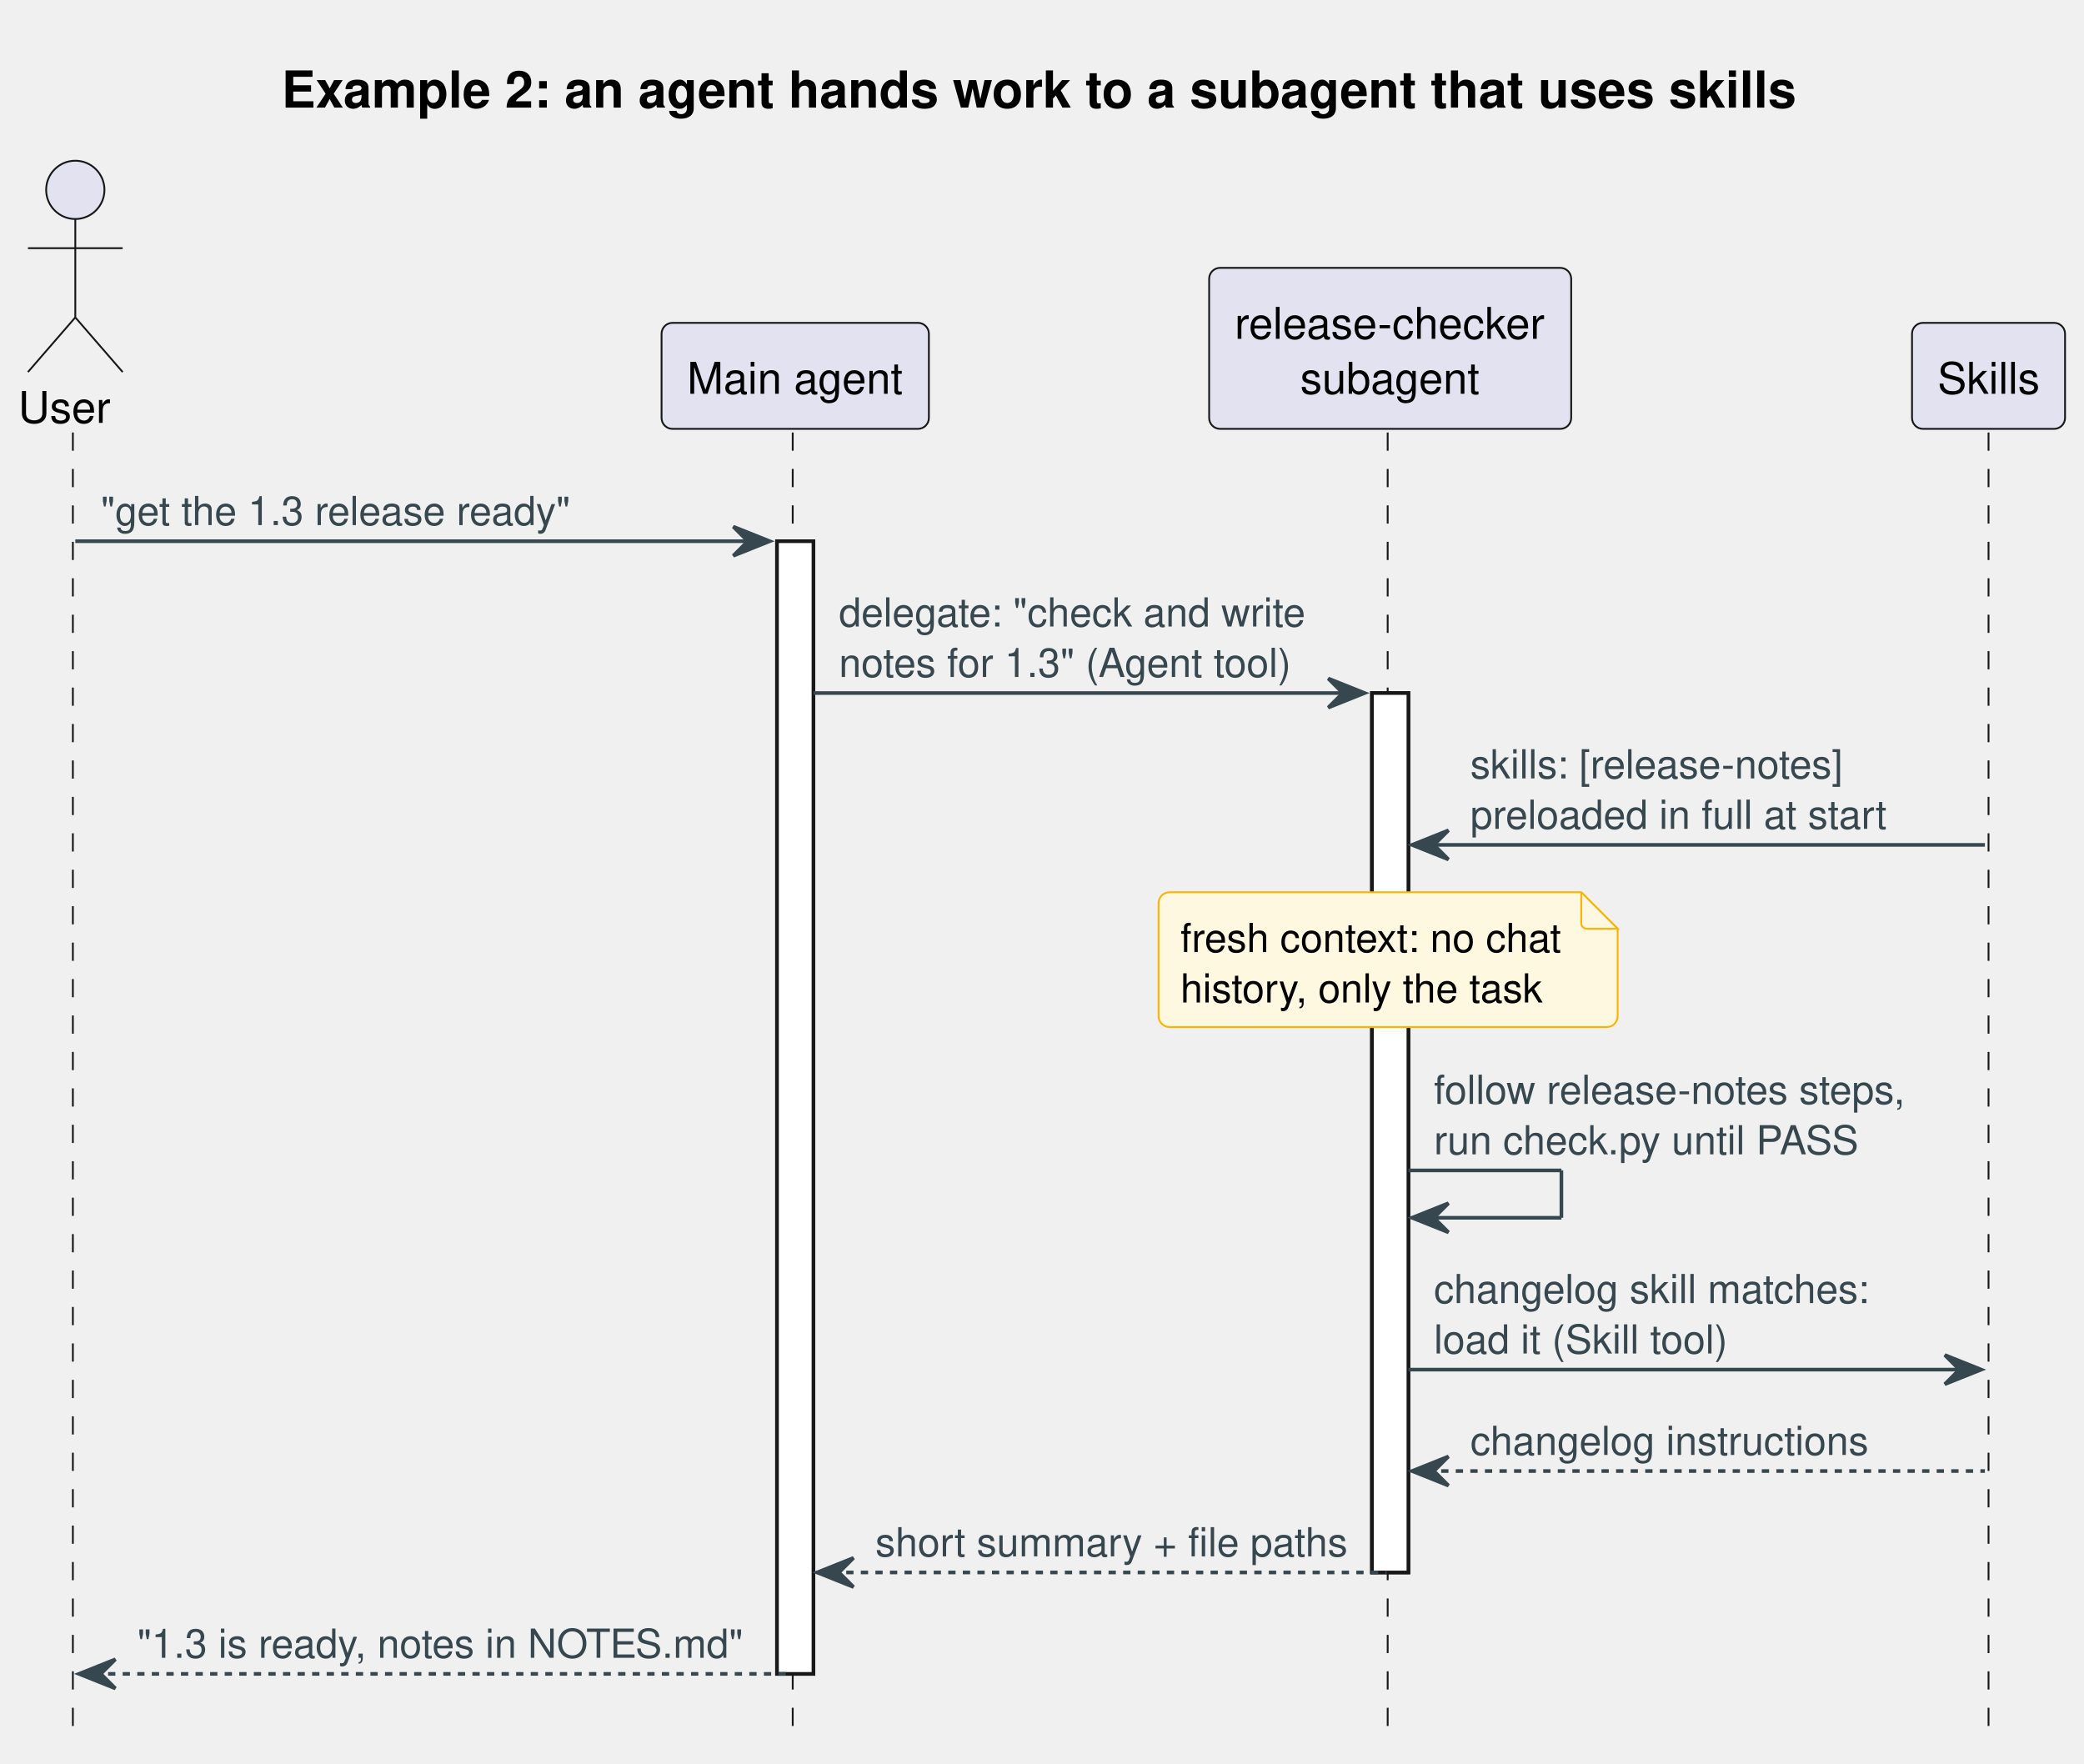
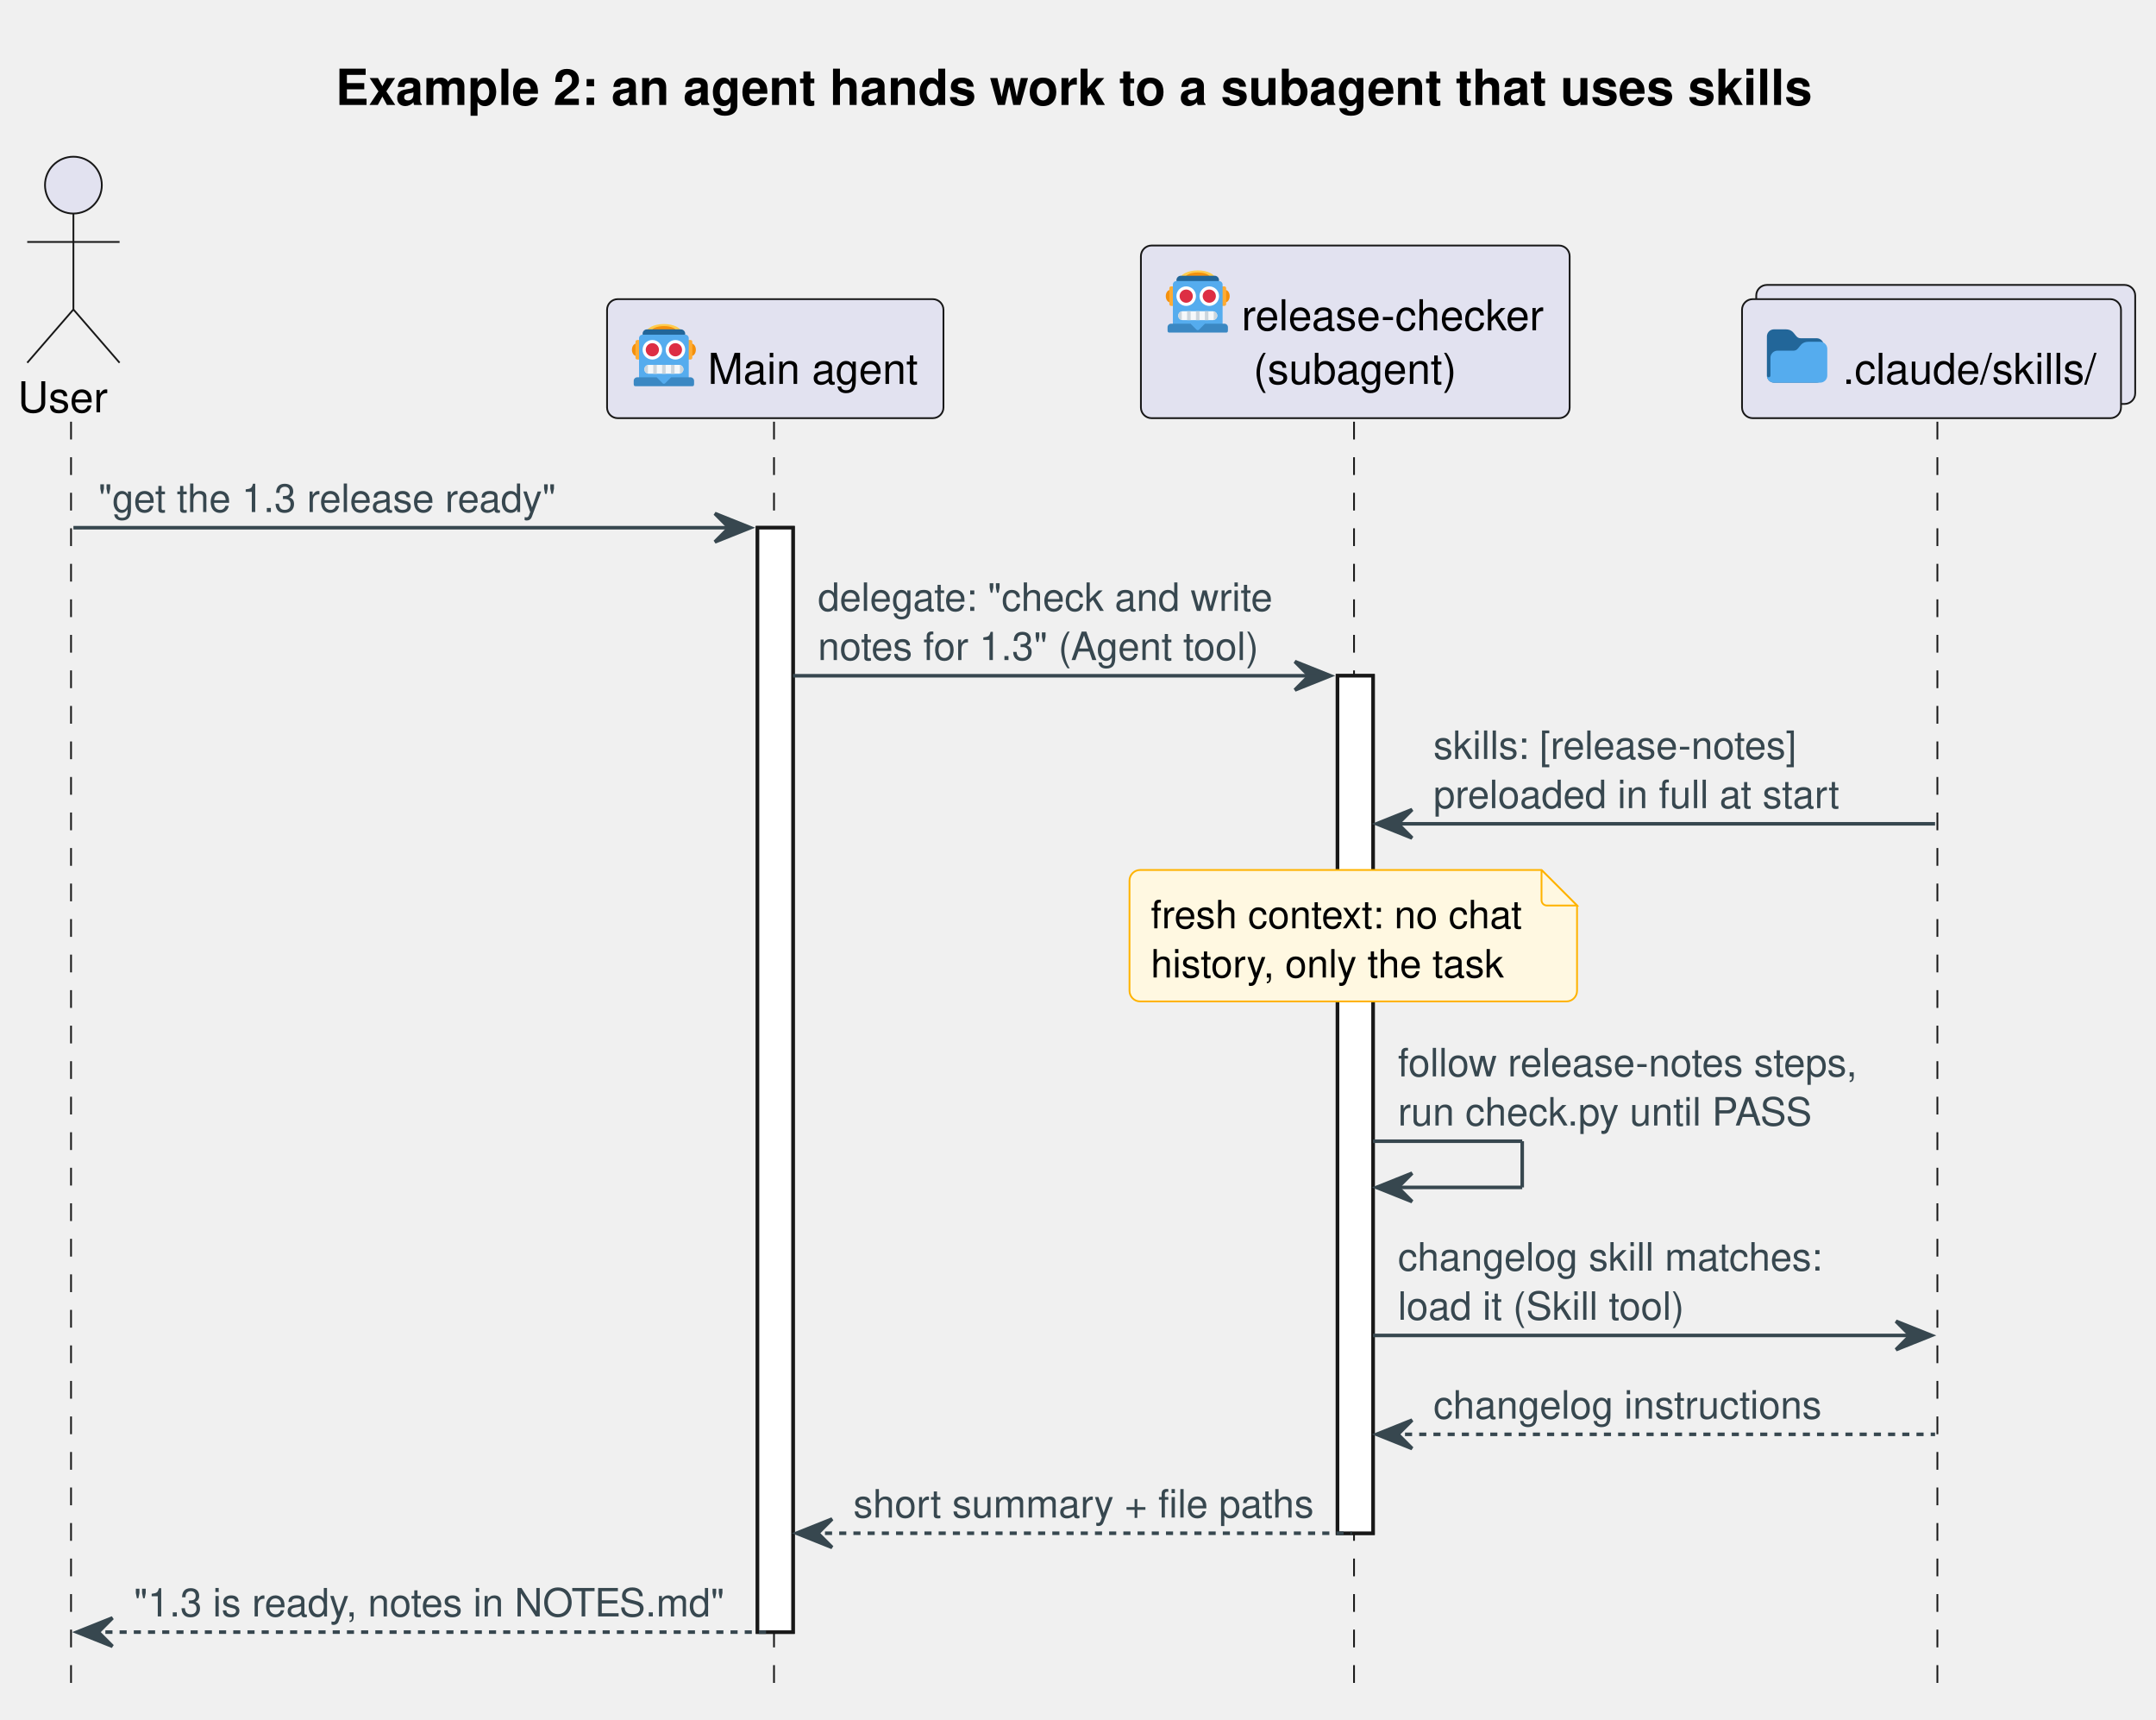
- <svg xmlns="http://www.w3.org/2000/svg" contentStyleType="text/css" data-diagram-type="SEQUENCE" height="484px" preserveAspectRatio="none" style="width:572px;height:484px;background:#FFFFFF;" version="1.1" viewBox="0 0 572 484" width="572px" zoomAndPan="magnify">
+ <svg xmlns="http://www.w3.org/2000/svg" contentStyleType="text/css" data-diagram-type="SEQUENCE" height="484px" preserveAspectRatio="none" style="width:607px;height:484px;background:#FFFFFF;" version="1.1" viewBox="0 0 607 484" width="607px" zoomAndPan="magnify">
  <defs />
  <g>
-     <text fill="#000000" font-family="Helvetica" font-size="14" font-weight="bold" lengthAdjust="spacing" textLength="416.227" x="77.286" y="29.533">Example 2: an agent hands work to a subagent that uses skills</text>
+     <text fill="#000000" font-family="Helvetica" font-size="14" font-weight="bold" lengthAdjust="spacing" textLength="416.227" x="94.46" y="29.533">Example 2: an agent hands work to a subagent that uses skills</text>
    <g>
      <rect fill="#FFFFFF" height="310.867" style="stroke:#181818;stroke-width:1;" width="10" x="213.267" y="148.539" />
    </g>
    <g>
      <rect fill="#FFFFFF" height="241.359" style="stroke:#181818;stroke-width:1;" width="10" x="376.565" y="190.211" />
    </g>
    <g>
      <rect fill="#000000" fill-opacity="0" height="358.703" width="8" x="16.668" y="118.703" />
      <line style="stroke:#181818;stroke-width:0.5;stroke-dasharray:5,5;" x1="20" x2="20" y1="118.703" y2="477.406" />
    </g>
    <g>
      <rect fill="#000000" fill-opacity="0" height="358.703" width="8" x="214.267" y="118.703" />
-       <line style="stroke:#181818;stroke-width:0.5;stroke-dasharray:5,5;" x1="217.58" x2="217.58" y1="118.703" y2="477.406" />
+       <line style="stroke:#181818;stroke-width:0.5;stroke-dasharray:5,5;" x1="217.913" x2="217.913" y1="118.703" y2="477.406" />
    </g>
    <g>
      <rect fill="#000000" fill-opacity="0" height="358.703" width="8" x="377.565" y="118.703" />
-       <line style="stroke:#181818;stroke-width:0.5;stroke-dasharray:5,5;" x1="380.879" x2="380.879" y1="118.703" y2="477.406" />
+       <line style="stroke:#181818;stroke-width:0.5;stroke-dasharray:5,5;" x1="381.212" x2="381.212" y1="118.703" y2="477.406" />
    </g>
    <g>
      <rect fill="#000000" fill-opacity="0" height="358.703" width="8" x="541.798" y="118.703" />
-       <line style="stroke:#181818;stroke-width:0.5;stroke-dasharray:5,5;" x1="545.797" x2="545.797" y1="118.703" y2="477.406" />
+       <line style="stroke:#181818;stroke-width:0.5;stroke-dasharray:5,5;" x1="545.45" x2="545.45" y1="118.703" y2="477.406" />
    </g>
    <g class="participant participant-head" data-participant="U">
      <text fill="#000000" font-family="Helvetica" font-size="12" lengthAdjust="spacing" textLength="25.336" x="5" y="116.066">User</text>
      <ellipse cx="20.668" cy="52.109" fill="#E2E2F0" rx="8" ry="8" style="stroke:#181818;stroke-width:0.5;" />
      <path d="M20.668,60.109 L20.668,87.109 M7.668,68.109 L33.668,68.109 M20.668,87.109 L7.668,102.109 M20.668,87.109 L33.668,102.109" fill="none" style="stroke:#181818;stroke-width:0.5;" />
    </g>
    <g class="participant participant-head" data-participant="M">
-       <rect fill="#E2E2F0" height="29.094" rx="3" ry="3" style="stroke:#181818;stroke-width:0.5;" width="73.373" x="181.58" y="88.609" />
-       <text fill="#000000" font-family="Helvetica" font-size="12" lengthAdjust="spacing" textLength="59.373" x="188.58" y="108.066">Main agent</text>
+       <rect fill="#E2E2F0" height="33.5" rx="3" ry="3" style="stroke:#181818;stroke-width:0.5;" width="94.707" x="170.913" y="84.203" />
+       <path d="M193.413,98.453 A1.25,1.75 0 0 1 194.663,96.703 A1.25,1.75 0 0 1 195.913,98.453 A1.25,1.75 0 0 1 194.663,100.203 A1.25,1.75 0 0 1 193.413,98.453" fill="#F4900C" />
+       <path d="M177.913,98.453 A1.25,1.75 0 0 1 179.163,96.703 A1.25,1.75 0 0 1 180.413,98.453 A1.25,1.75 0 0 1 179.163,100.203 A1.25,1.75 0 0 1 177.913,98.453" fill="#F4900C" />
+       <path d="M194.913,100.703 C194.913,100.98 194.69,101.203 194.413,101.203 L192.913,101.203 C192.637,101.203 192.413,100.98 192.413,100.703 L192.413,96.203 C192.413,95.927 192.637,95.703 192.913,95.703 L194.413,95.703 C194.69,95.703 194.913,95.927 194.913,96.203 L194.913,100.703 M181.413,100.703 C181.413,100.98 181.189,101.203 180.913,101.203 L179.413,101.203 C179.137,101.203 178.913,100.98 178.913,100.703 L178.913,96.203 C178.913,95.927 179.137,95.703 179.413,95.703 L180.913,95.703 C181.189,95.703 181.413,95.927 181.413,96.203 L181.413,100.703" fill="#FFAC33" />
+       <path d="M191.913,93.703 C191.913,95.084 189.674,95.703 186.913,95.703 C184.152,95.703 181.913,95.084 181.913,93.703 C181.913,92.323 184.152,91.203 186.913,91.203 C189.674,91.203 191.913,92.323 191.913,93.703" fill="#FFCC4D" />
+       <path d="M190.413,93.245 C190.413,94.05 188.846,94.703 186.913,94.703 C184.98,94.703 183.413,94.05 183.413,93.245 C183.413,92.439 184.98,91.786 186.913,91.786 C188.846,91.786 190.413,92.439 190.413,93.245" fill="#F4900C" />
+       <path d="M192.913,93.953 C192.913,94.644 192.354,94.703 191.663,94.703 L182.163,94.703 C181.473,94.703 180.913,94.644 180.913,93.953 C180.913,93.263 181.473,92.703 182.163,92.703 L191.663,92.703 C192.354,92.703 192.913,93.263 192.913,93.953" fill="#226699" />
+       <path d="M192.913,94.203 L180.913,94.203 C180.361,94.203 179.913,94.651 179.913,95.203 L179.913,108.203 L193.913,108.203 L193.913,95.203 C193.913,94.651 193.465,94.203 192.913,94.203" fill="#55ACEE" />
+       <path d="M195.413,107.703 L195.413,107.203 C195.413,106.651 194.965,106.203 194.413,106.203 L188.949,106.203 L187.267,107.885 C187.071,108.081 186.755,108.081 186.56,107.885 L184.878,106.203 L179.413,106.203 C178.861,106.203 178.413,106.651 178.413,107.203 L178.413,107.703 C178.413,108.255 178.361,108.703 178.913,108.703 L194.913,108.703 C195.465,108.703 195.413,108.255 195.413,107.703" fill="#3B88C3" />
+       <ellipse cx="190.163" cy="98.453" fill="#FFFFFF" rx="2.25" ry="2.25" style="stroke:#FFFFFF;stroke-width:1;" />
+       <ellipse cx="190.163" cy="98.453" fill="#DD2E44" rx="1.361" ry="1.361" style="stroke:#DD2E44;stroke-width:1;" />
+       <ellipse cx="183.663" cy="98.453" fill="#FFFFFF" rx="2.25" ry="2.25" style="stroke:#FFFFFF;stroke-width:1;" />
+       <path d="M192.413,103.953 C192.413,104.644 191.854,105.203 191.163,105.203 L182.663,105.203 C181.973,105.203 181.413,104.644 181.413,103.953 C181.413,103.263 181.973,102.703 182.663,102.703 L191.163,102.703 C191.854,102.703 192.413,103.263 192.413,103.953" fill="#F5F8FA" />
+       <path d="M186.413,102.703 L187.413,102.703 L187.413,105.203 L186.413,105.203 M183.913,102.703 L184.913,102.703 L184.913,105.203 L183.913,105.203 M188.913,102.703 L189.913,102.703 L189.913,105.203 L188.913,105.203 M181.413,103.953 C181.413,104.558 181.843,105.062 182.413,105.178 L182.413,102.728 C181.843,102.844 181.413,103.348 181.413,103.953 M191.413,102.728 L191.413,105.178 C191.984,105.062 192.413,104.558 192.413,103.953 C192.413,103.348 191.984,102.844 191.413,102.728" fill="#CCD6DD" />
+       <ellipse cx="183.663" cy="98.453" fill="#DD2E44" rx="1.361" ry="1.361" style="stroke:#DD2E44;stroke-width:1;" />
+       <text fill="#000000" font-family="Helvetica" font-size="12" lengthAdjust="spacing" textLength="59.373" x="199.247" y="108.066">Main agent</text>
    </g>
    <g class="participant participant-head" data-participant="A">
-       <rect fill="#E2E2F0" height="44.188" rx="3" ry="3" style="stroke:#181818;stroke-width:0.5;" width="99.371" x="331.879" y="73.516" />
-       <text fill="#000000" font-family="Helvetica" font-size="12" lengthAdjust="spacing" textLength="85.371" x="338.879" y="92.973">release-checker</text>
-       <text fill="#000000" font-family="Helvetica" font-size="12" lengthAdjust="spacing" textLength="49.377" x="356.877" y="108.066">subagent</text>
+       <rect fill="#E2E2F0" height="48.594" rx="3" ry="3" style="stroke:#181818;stroke-width:0.5;" width="120.705" x="321.212" y="69.109" />
+       <path d="M343.712,83.359 A1.25,1.75 0 0 1 344.962,81.609 A1.25,1.75 0 0 1 346.212,83.359 A1.25,1.75 0 0 1 344.962,85.109 A1.25,1.75 0 0 1 343.712,83.359" fill="#F4900C" />
+       <path d="M328.212,83.359 A1.25,1.75 0 0 1 329.462,81.609 A1.25,1.75 0 0 1 330.712,83.359 A1.25,1.75 0 0 1 329.462,85.109 A1.25,1.75 0 0 1 328.212,83.359" fill="#F4900C" />
+       <path d="M345.212,85.609 C345.212,85.886 344.989,86.109 344.712,86.109 L343.212,86.109 C342.936,86.109 342.712,85.886 342.712,85.609 L342.712,81.109 C342.712,80.833 342.936,80.609 343.212,80.609 L344.712,80.609 C344.989,80.609 345.212,80.833 345.212,81.109 L345.212,85.609 M331.712,85.609 C331.712,85.886 331.488,86.109 331.212,86.109 L329.712,86.109 C329.436,86.109 329.212,85.886 329.212,85.609 L329.212,81.109 C329.212,80.833 329.436,80.609 329.712,80.609 L331.212,80.609 C331.488,80.609 331.712,80.833 331.712,81.109 L331.712,85.609" fill="#FFAC33" />
+       <path d="M342.212,78.609 C342.212,79.99 339.973,80.609 337.212,80.609 C334.451,80.609 332.212,79.99 332.212,78.609 C332.212,77.229 334.451,76.109 337.212,76.109 C339.973,76.109 342.212,77.229 342.212,78.609" fill="#FFCC4D" />
+       <path d="M340.712,78.151 C340.712,78.956 339.145,79.609 337.212,79.609 C335.279,79.609 333.712,78.956 333.712,78.151 C333.712,77.345 335.279,76.692 337.212,76.692 C339.145,76.692 340.712,77.345 340.712,78.151" fill="#F4900C" />
+       <path d="M343.212,78.859 C343.212,79.55 342.653,79.609 341.962,79.609 L332.462,79.609 C331.772,79.609 331.212,79.55 331.212,78.859 C331.212,78.169 331.772,77.609 332.462,77.609 L341.962,77.609 C342.653,77.609 343.212,78.169 343.212,78.859" fill="#226699" />
+       <path d="M343.212,79.109 L331.212,79.109 C330.66,79.109 330.212,79.557 330.212,80.109 L330.212,93.109 L344.212,93.109 L344.212,80.109 C344.212,79.557 343.764,79.109 343.212,79.109" fill="#55ACEE" />
+       <path d="M345.712,92.609 L345.712,92.109 C345.712,91.557 345.264,91.109 344.712,91.109 L339.248,91.109 L337.566,92.791 C337.37,92.987 337.054,92.987 336.859,92.791 L335.177,91.109 L329.712,91.109 C329.16,91.109 328.712,91.557 328.712,92.109 L328.712,92.609 C328.712,93.161 328.66,93.609 329.212,93.609 L345.212,93.609 C345.764,93.609 345.712,93.161 345.712,92.609" fill="#3B88C3" />
+       <ellipse cx="340.462" cy="83.359" fill="#FFFFFF" rx="2.25" ry="2.25" style="stroke:#FFFFFF;stroke-width:1;" />
+       <ellipse cx="340.462" cy="83.359" fill="#DD2E44" rx="1.361" ry="1.361" style="stroke:#DD2E44;stroke-width:1;" />
+       <ellipse cx="333.962" cy="83.359" fill="#FFFFFF" rx="2.25" ry="2.25" style="stroke:#FFFFFF;stroke-width:1;" />
+       <path d="M342.712,88.859 C342.712,89.55 342.153,90.109 341.462,90.109 L332.962,90.109 C332.272,90.109 331.712,89.55 331.712,88.859 C331.712,88.169 332.272,87.609 332.962,87.609 L341.462,87.609 C342.153,87.609 342.712,88.169 342.712,88.859" fill="#F5F8FA" />
+       <path d="M336.712,87.609 L337.712,87.609 L337.712,90.109 L336.712,90.109 M334.212,87.609 L335.212,87.609 L335.212,90.109 L334.212,90.109 M339.212,87.609 L340.212,87.609 L340.212,90.109 L339.212,90.109 M331.712,88.859 C331.712,89.464 332.142,89.968 332.712,90.084 L332.712,87.634 C332.142,87.75 331.712,88.254 331.712,88.859 M341.712,87.634 L341.712,90.084 C342.283,89.968 342.712,89.464 342.712,88.859 C342.712,88.254 342.283,87.75 341.712,87.634" fill="#CCD6DD" />
+       <ellipse cx="333.962" cy="83.359" fill="#DD2E44" rx="1.361" ry="1.361" style="stroke:#DD2E44;stroke-width:1;" />
+       <text fill="#000000" font-family="Helvetica" font-size="12" lengthAdjust="spacing" textLength="85.371" x="349.546" y="92.973">release-checker</text>
+       <text fill="#000000" font-family="Helvetica" font-size="12" lengthAdjust="spacing" textLength="57.369" x="352.88" y="108.066">(subagent)</text>
    </g>
    <g class="participant participant-head" data-participant="S">
-       <rect fill="#E2E2F0" height="29.094" rx="3" ry="3" style="stroke:#181818;stroke-width:0.5;" width="42.002" x="524.797" y="88.609" />
-       <text fill="#000000" font-family="Helvetica" font-size="12" lengthAdjust="spacing" textLength="28.002" x="531.797" y="108.066">Skills</text>
+       <rect fill="#E2E2F0" height="33.5" rx="3" ry="3" style="stroke:#181818;stroke-width:0.5;" width="106.695" x="494.45" y="80.203" />
+       <rect fill="#E2E2F0" height="33.5" rx="3" ry="3" style="stroke:#181818;stroke-width:0.5;" width="106.695" x="490.45" y="84.203" />
+       <path d="M497.45,105.703 C497.45,106.808 498.346,107.703 499.45,107.703 L511.45,107.703 C512.555,107.703 513.45,106.808 513.45,105.703 L513.45,97.203 C513.45,96.099 512.555,95.203 511.45,95.203 L506.95,95.203 C505.169,95.203 505.45,92.703 502.731,92.703 L499.45,92.703 C498.346,92.703 497.45,93.599 497.45,94.703 L497.45,105.703" fill="#226699" />
+       <path d="M512.45,96.203 L509.169,96.203 C506.45,96.203 506.731,98.703 504.95,98.703 L500.45,98.703 C499.346,98.703 498.45,99.599 498.45,100.703 L498.45,105.703 C498.45,105.98 498.226,106.203 497.95,106.203 C497.674,106.203 497.45,105.98 497.45,105.703 C497.45,106.808 498.346,107.703 499.45,107.703 L512.45,107.703 C513.555,107.703 514.45,106.808 514.45,105.703 L514.45,98.203 C514.45,97.099 513.555,96.203 512.45,96.203" fill="#55ACEE" />
+       <text fill="#000000" font-family="Helvetica" font-size="12" lengthAdjust="spacing" textLength="71.361" x="518.784" y="108.066">.claude/skills/</text>
    </g>
    <g>
      <rect fill="#FFFFFF" height="310.867" style="stroke:#181818;stroke-width:1;" width="10" x="213.267" y="148.539" />
    </g>
    <g>
      <rect fill="#FFFFFF" height="241.359" style="stroke:#181818;stroke-width:1;" width="10" x="376.565" y="190.211" />
    </g>
    <g class="message" data-participant-1="U" data-participant-2="M">
      <polygon fill="#37474F" points="201.267,144.539,211.267,148.539,201.267,152.539,205.267,148.539" style="stroke:#37474F;stroke-width:1;" />
      <line style="stroke:#37474F;stroke-width:1;" x1="20.668" x2="207.267" y1="148.539" y2="148.539" />
      <text fill="#37474F" font-family="Helvetica" font-size="11" lengthAdjust="spacing" textLength="129.502" x="27.668" y="144.122">"get the 1.3 release ready"</text>
    </g>
    <g class="message" data-participant-1="M" data-participant-2="A">
      <polygon fill="#37474F" points="364.565,186.211,374.565,190.211,364.565,194.211,368.565,190.211" style="stroke:#37474F;stroke-width:1;" />
      <line style="stroke:#37474F;stroke-width:1;" x1="223.267" x2="370.565" y1="190.211" y2="190.211" />
      <text fill="#37474F" font-family="Helvetica" font-size="11" lengthAdjust="spacing" textLength="128.648" x="230.267" y="171.958">delegate: "check and write</text>
      <text fill="#37474F" font-family="Helvetica" font-size="11" lengthAdjust="spacing" textLength="124.975" x="230.267" y="185.794">notes for 1.3" (Agent tool)</text>
    </g>
    <g class="message" data-participant-1="S" data-participant-2="A">
      <polygon fill="#37474F" points="397.565,227.883,387.565,231.883,397.565,235.883,393.565,231.883" style="stroke:#37474F;stroke-width:1;" />
      <line style="stroke:#37474F;stroke-width:1;" x1="391.565" x2="544.798" y1="231.883" y2="231.883" />
      <text fill="#37474F" font-family="Helvetica" font-size="11" lengthAdjust="spacing" textLength="102.706" x="403.565" y="213.63">skills: [release-notes]</text>
      <text fill="#37474F" font-family="Helvetica" font-size="11" lengthAdjust="spacing" textLength="114.345" x="403.565" y="227.466">preloaded in full at start</text>
    </g>
    <path d="M318,247.883 L318,278.883 A3,3 0 0 0 321,281.883 L441,281.883 A3,3 0 0 0 444,278.883 L444,254.883 L434,244.883 L321,244.883 A3,3 0 0 0 318,247.883" fill="#FFF8E1" style="stroke:#FFB300;stroke-width:0.5;" />
    <path d="M434,244.883 L434,253.383 A1.5,1.5 0 0 0 435.5,254.883 L444,254.883 L434,244.883" fill="#FFF8E1" style="stroke:#FFB300;stroke-width:0.5;" />
    <text fill="#000000" font-family="Helvetica" font-size="11" lengthAdjust="spacing" textLength="105.171" x="324" y="261.302">fresh context: no chat</text>
    <text fill="#000000" font-family="Helvetica" font-size="11" lengthAdjust="spacing" textLength="100.268" x="324" y="275.138">history, only the task</text>
    <g class="message" data-participant-1="A" data-participant-2="A">
      <line style="stroke:#37474F;stroke-width:1;" x1="386.565" x2="428.565" y1="321.227" y2="321.227" />
      <line style="stroke:#37474F;stroke-width:1;" x1="428.565" x2="428.565" y1="321.227" y2="334.227" />
      <line style="stroke:#37474F;stroke-width:1;" x1="387.565" x2="428.565" y1="334.227" y2="334.227" />
      <polygon fill="#37474F" points="397.565,330.227,387.565,334.227,397.565,338.227,393.565,334.227" style="stroke:#37474F;stroke-width:1;" />
      <text fill="#37474F" font-family="Helvetica" font-size="11" lengthAdjust="spacing" textLength="130.233" x="393.565" y="302.974">follow release-notes steps,</text>
      <text fill="#37474F" font-family="Helvetica" font-size="11" lengthAdjust="spacing" textLength="118.003" x="393.565" y="316.81">run check.py until PASS</text>
    </g>
    <g class="message" data-participant-1="A" data-participant-2="S">
      <polygon fill="#37474F" points="533.798,371.898,543.798,375.898,533.798,379.898,537.798,375.898" style="stroke:#37474F;stroke-width:1;" />
      <line style="stroke:#37474F;stroke-width:1;" x1="386.565" x2="539.798" y1="375.898" y2="375.898" />
      <text fill="#37474F" font-family="Helvetica" font-size="11" lengthAdjust="spacing" textLength="119.84" x="393.565" y="357.646">changelog skill matches:</text>
      <text fill="#37474F" font-family="Helvetica" font-size="11" lengthAdjust="spacing" textLength="80.695" x="393.565" y="371.481">load it (Skill tool)</text>
    </g>
    <g class="message" data-participant-1="S" data-participant-2="A">
      <polygon fill="#37474F" points="397.565,399.734,387.565,403.734,397.565,407.734,393.565,403.734" style="stroke:#37474F;stroke-width:1;" />
      <line style="stroke:#37474F;stroke-width:1;stroke-dasharray:2,2;" x1="391.565" x2="544.798" y1="403.734" y2="403.734" />
      <text fill="#37474F" font-family="Helvetica" font-size="11" lengthAdjust="spacing" textLength="109.457" x="403.565" y="399.317">changelog instructions</text>
    </g>
    <g class="message" data-participant-1="A" data-participant-2="M">
      <polygon fill="#37474F" points="234.267,427.57,224.267,431.57,234.267,435.57,230.267,431.57" style="stroke:#37474F;stroke-width:1;" />
      <line style="stroke:#37474F;stroke-width:1;stroke-dasharray:2,2;" x1="228.267" x2="380.565" y1="431.57" y2="431.57" />
      <text fill="#37474F" font-family="Helvetica" font-size="11" lengthAdjust="spacing" textLength="129.298" x="240.267" y="427.153">short summary + file paths</text>
    </g>
    <g class="message" data-participant-1="M" data-participant-2="U">
      <polygon fill="#37474F" points="31.668,455.406,21.668,459.406,31.668,463.406,27.668,459.406" style="stroke:#37474F;stroke-width:1;" />
      <line style="stroke:#37474F;stroke-width:1;stroke-dasharray:2,2;" x1="25.668" x2="217.267" y1="459.406" y2="459.406" />
      <text fill="#37474F" font-family="Helvetica" font-size="11" lengthAdjust="spacing" textLength="168.599" x="37.668" y="454.989">"1.3 is ready, notes in NOTES.md"</text>
    </g>
  </g>
</svg>
